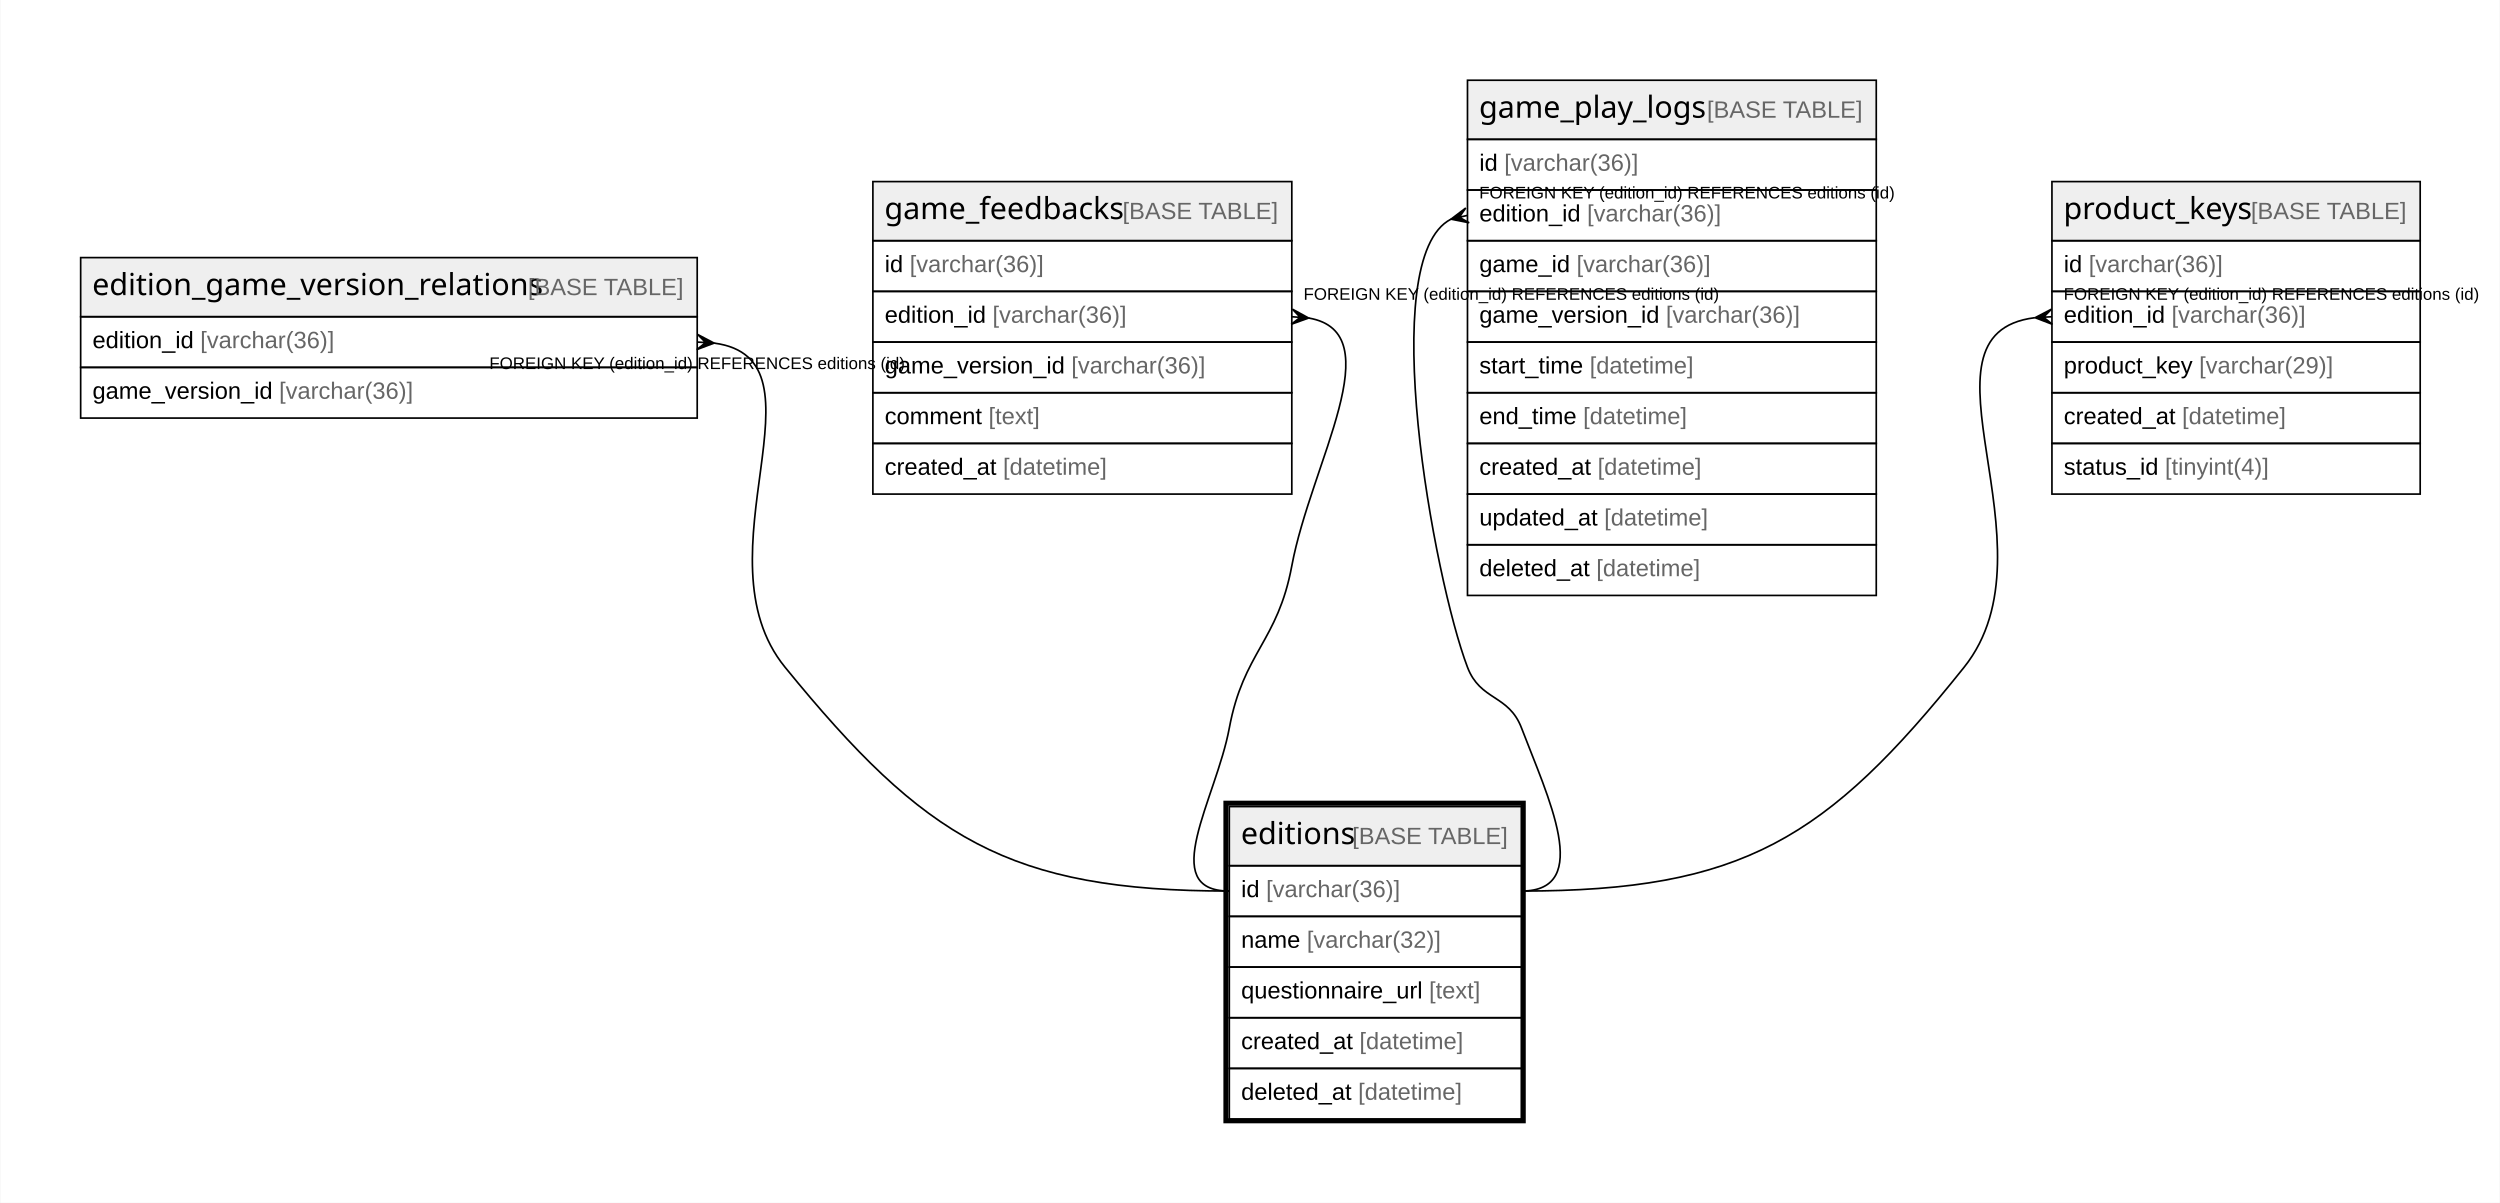
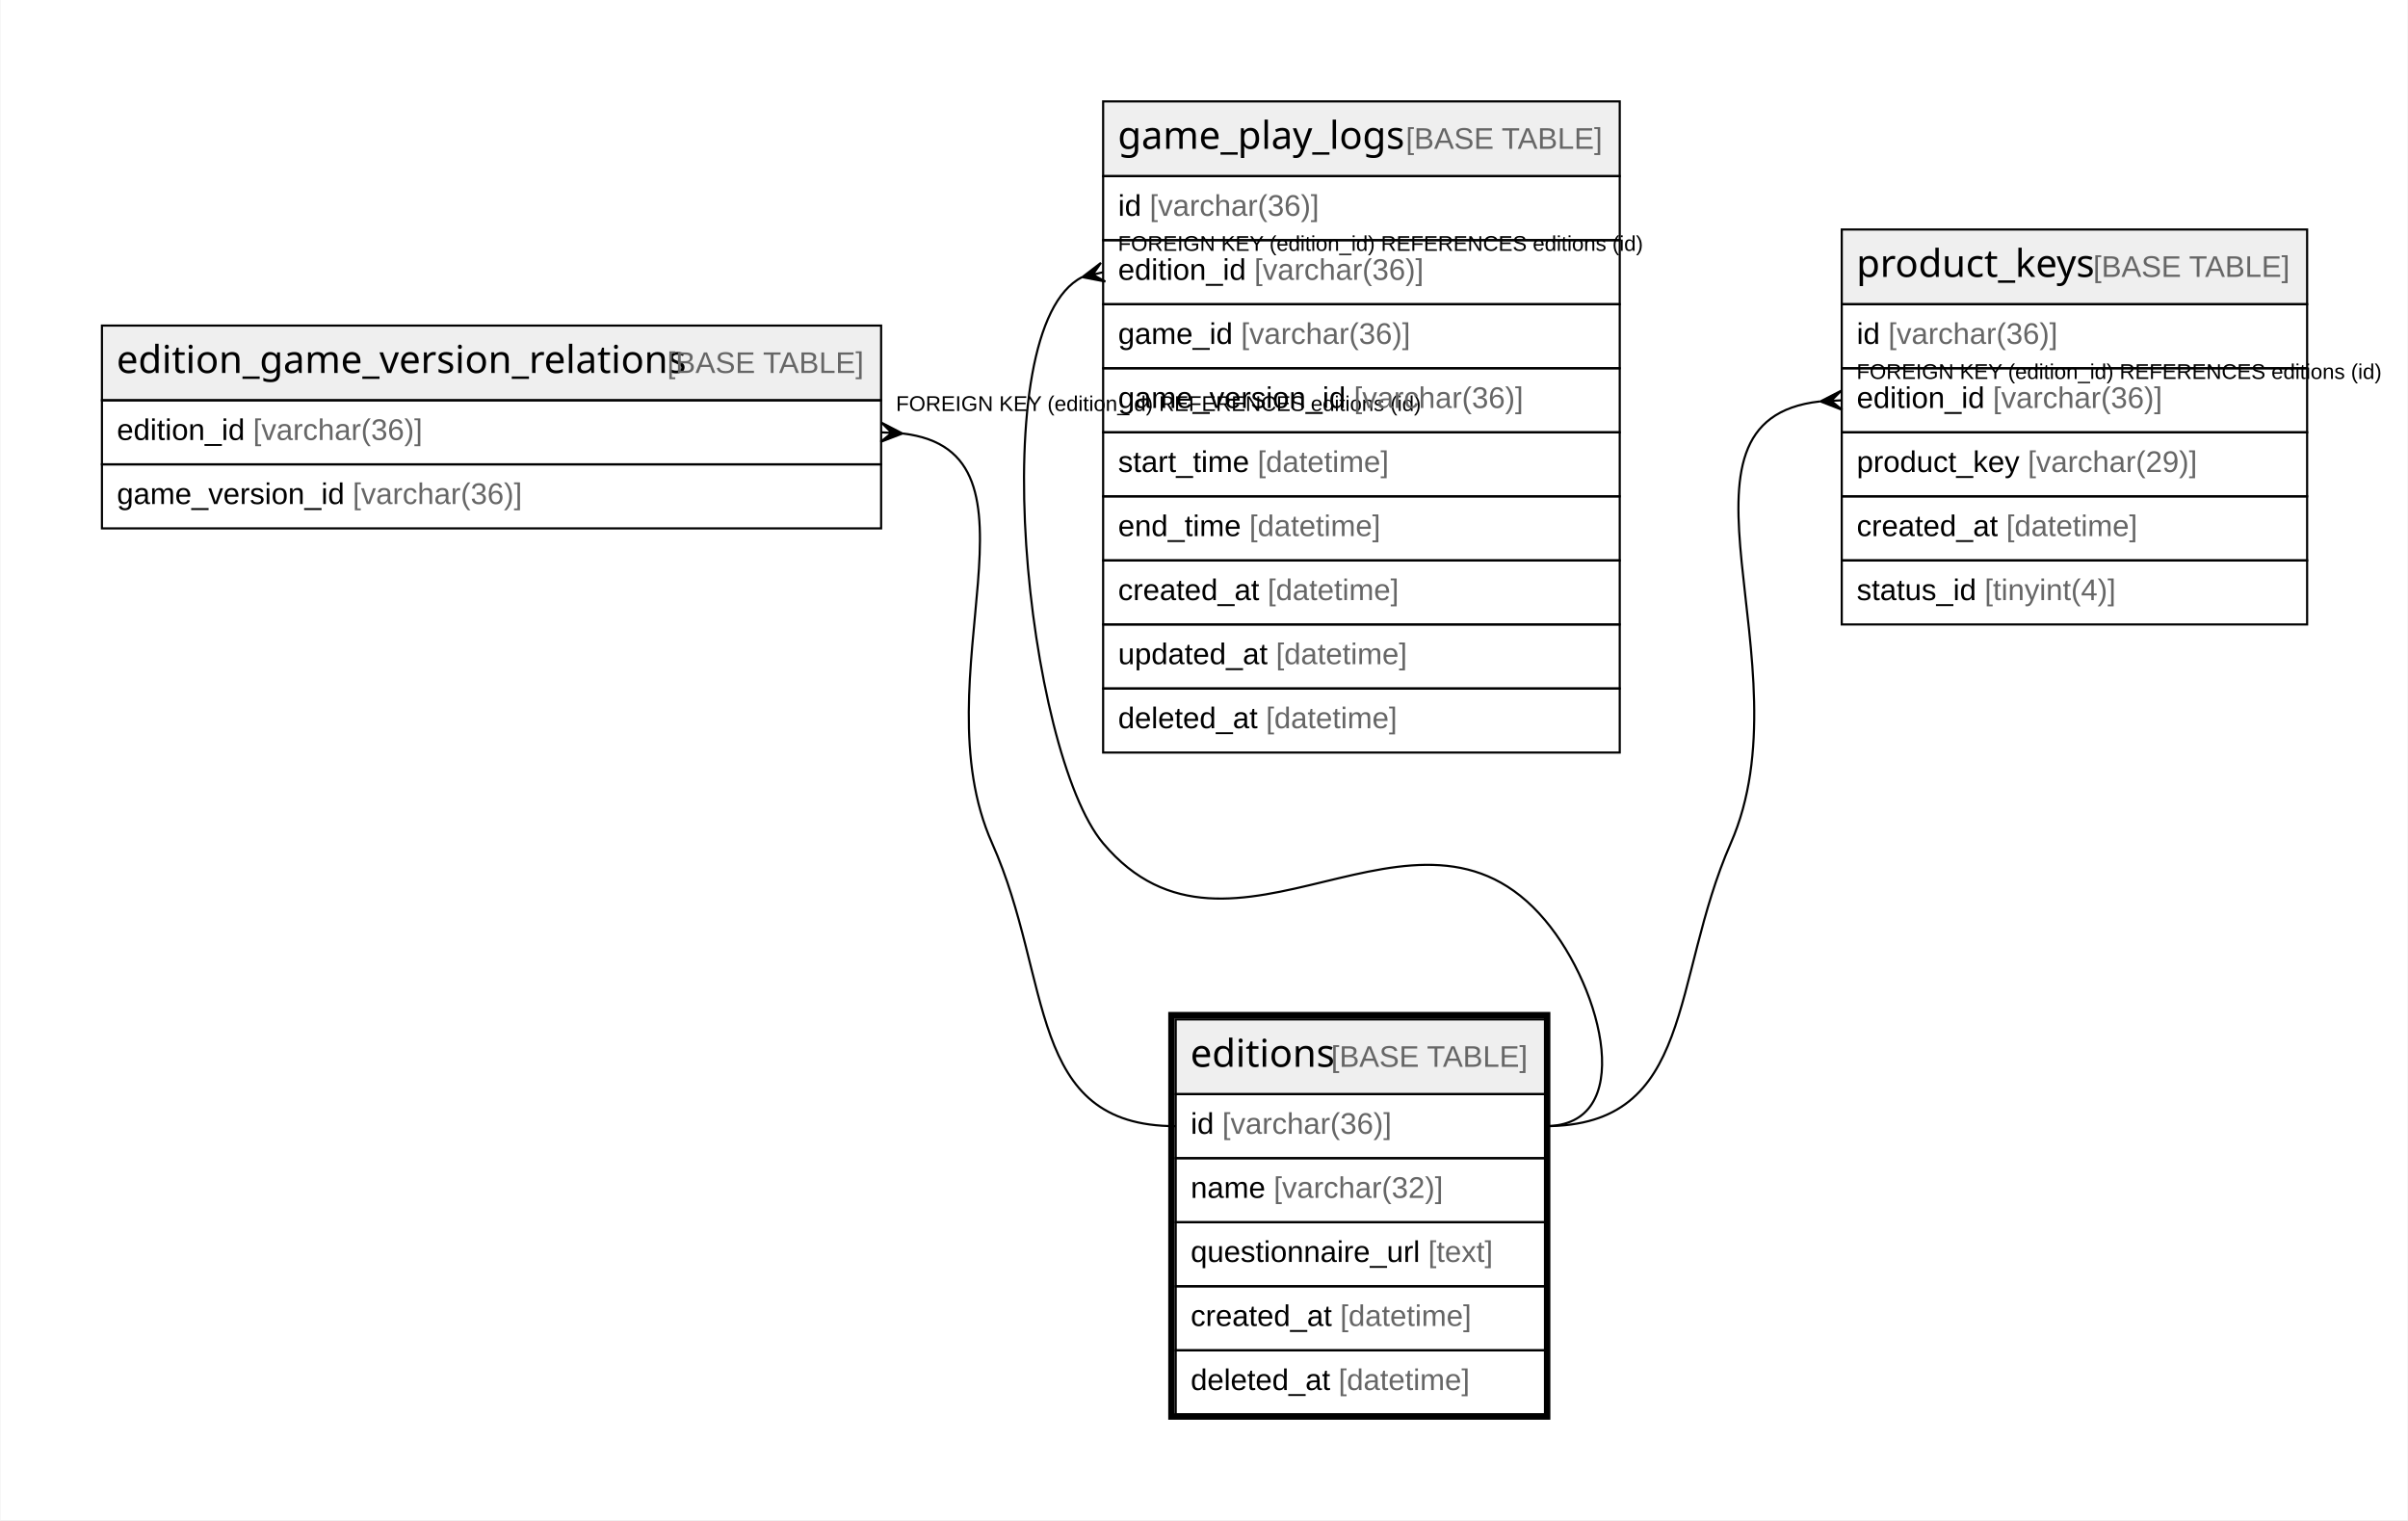
- <svg xmlns="http://www.w3.org/2000/svg" width="1480pt" height="712pt" viewBox="0.00 0.00 1479.50 712.00">
+ <svg xmlns="http://www.w3.org/2000/svg" width="1128pt" height="712pt" viewBox="0.00 0.00 1127.50 712.00">
  <g id="graph0" class="graph" transform="scale(1 1) rotate(0) translate(4 708)">
-     <polygon fill="#ffffff" stroke="transparent" points="-4,4 -4,-708 1475.5,-708 1475.5,4 -4,4" />
+     <polygon fill="#ffffff" stroke="transparent" points="-4,4 -4,-708 1123.5,-708 1123.5,4 -4,4" />
    <g id="node1" class="node">
-       <polygon fill="#efefef" stroke="transparent" points="723.5,-195.5 723.5,-230.5 896.5,-230.5 896.5,-195.5 723.5,-195.5" />
-       <polygon fill="none" stroke="#000000" points="723.5,-195.5 723.5,-230.5 896.5,-230.5 896.5,-195.5 723.5,-195.5" />
-       <text text-anchor="start" x="730.365" y="-208.3" font-family="Arial Bold" font-size="18.00" fill="#000000">editions</text>
-       <text text-anchor="start" x="792.381" y="-208.3" font-family="Arial" font-size="14.00" fill="#000000"> </text>
-       <text text-anchor="start" x="796.271" y="-208.3" font-family="Arial" font-size="14.00" fill="#666666">[BASE TABLE]</text>
-       <polygon fill="none" stroke="#000000" points="723.5,-165.5 723.5,-195.5 896.5,-195.5 896.5,-165.5 723.5,-165.5" />
-       <text text-anchor="start" x="730.5" y="-176.9" font-family="Arial" font-size="14.00" fill="#000000">id </text>
-       <text text-anchor="start" x="745.28" y="-176.9" font-family="Arial" font-size="14.00" fill="#666666">[varchar(36)]</text>
-       <polygon fill="none" stroke="#000000" points="723.5,-135.5 723.5,-165.5 896.5,-165.5 896.5,-135.5 723.5,-135.5" />
-       <text text-anchor="start" x="730.5" y="-146.9" font-family="Arial" font-size="14.00" fill="#000000">name </text>
-       <text text-anchor="start" x="769.399" y="-146.9" font-family="Arial" font-size="14.00" fill="#666666">[varchar(32)]</text>
-       <polygon fill="none" stroke="#000000" points="723.5,-105.5 723.5,-135.5 896.5,-135.5 896.5,-105.5 723.5,-105.5" />
-       <text text-anchor="start" x="730.5" y="-116.9" font-family="Arial" font-size="14.00" fill="#000000">questionnaire_url </text>
-       <text text-anchor="start" x="841.748" y="-116.9" font-family="Arial" font-size="14.00" fill="#666666">[text]</text>
-       <polygon fill="none" stroke="#000000" points="723.5,-75.5 723.5,-105.5 896.5,-105.5 896.5,-75.5 723.5,-75.5" />
-       <text text-anchor="start" x="730.5" y="-86.9" font-family="Arial" font-size="14.00" fill="#000000">created_at </text>
-       <text text-anchor="start" x="800.528" y="-86.9" font-family="Arial" font-size="14.00" fill="#666666">[datetime]</text>
-       <polygon fill="none" stroke="#000000" points="723.5,-45.5 723.5,-75.5 896.5,-75.5 896.5,-45.5 723.5,-45.5" />
-       <text text-anchor="start" x="730.5" y="-56.9" font-family="Arial" font-size="14.00" fill="#000000">deleted_at </text>
-       <text text-anchor="start" x="799.757" y="-56.9" font-family="Arial" font-size="14.00" fill="#666666">[datetime]</text>
-       <polygon fill="none" stroke="#000000" stroke-width="3" points="721.5,-44.5 721.5,-232.5 897.5,-232.5 897.5,-44.5 721.5,-44.5" />
+       <polygon fill="#efefef" stroke="transparent" points="546.5,-195.5 546.5,-230.5 719.5,-230.5 719.5,-195.5 546.5,-195.5" />
+       <polygon fill="none" stroke="#000000" points="546.5,-195.5 546.5,-230.5 719.5,-230.5 719.5,-195.5 546.5,-195.5" />
+       <text text-anchor="start" x="553.365" y="-208.3" font-family="Arial Bold" font-size="18.00" fill="#000000">editions</text>
+       <text text-anchor="start" x="615.381" y="-208.3" font-family="Arial" font-size="14.00" fill="#000000"> </text>
+       <text text-anchor="start" x="619.271" y="-208.3" font-family="Arial" font-size="14.00" fill="#666666">[BASE TABLE]</text>
+       <polygon fill="none" stroke="#000000" points="546.5,-165.5 546.5,-195.5 719.5,-195.5 719.5,-165.5 546.5,-165.5" />
+       <text text-anchor="start" x="553.5" y="-176.9" font-family="Arial" font-size="14.00" fill="#000000">id </text>
+       <text text-anchor="start" x="568.28" y="-176.9" font-family="Arial" font-size="14.00" fill="#666666">[varchar(36)]</text>
+       <polygon fill="none" stroke="#000000" points="546.5,-135.5 546.5,-165.5 719.5,-165.5 719.5,-135.5 546.5,-135.5" />
+       <text text-anchor="start" x="553.5" y="-146.9" font-family="Arial" font-size="14.00" fill="#000000">name </text>
+       <text text-anchor="start" x="592.399" y="-146.9" font-family="Arial" font-size="14.00" fill="#666666">[varchar(32)]</text>
+       <polygon fill="none" stroke="#000000" points="546.5,-105.5 546.5,-135.5 719.5,-135.5 719.5,-105.5 546.5,-105.5" />
+       <text text-anchor="start" x="553.5" y="-116.9" font-family="Arial" font-size="14.00" fill="#000000">questionnaire_url </text>
+       <text text-anchor="start" x="664.748" y="-116.9" font-family="Arial" font-size="14.00" fill="#666666">[text]</text>
+       <polygon fill="none" stroke="#000000" points="546.5,-75.5 546.5,-105.5 719.5,-105.5 719.5,-75.5 546.5,-75.5" />
+       <text text-anchor="start" x="553.5" y="-86.9" font-family="Arial" font-size="14.00" fill="#000000">created_at </text>
+       <text text-anchor="start" x="623.528" y="-86.9" font-family="Arial" font-size="14.00" fill="#666666">[datetime]</text>
+       <polygon fill="none" stroke="#000000" points="546.5,-45.5 546.5,-75.5 719.5,-75.5 719.5,-45.5 546.5,-45.5" />
+       <text text-anchor="start" x="553.5" y="-56.9" font-family="Arial" font-size="14.00" fill="#000000">deleted_at </text>
+       <text text-anchor="start" x="622.757" y="-56.9" font-family="Arial" font-size="14.00" fill="#666666">[datetime]</text>
+       <polygon fill="none" stroke="#000000" stroke-width="3" points="544.5,-44.5 544.5,-232.5 720.5,-232.5 720.5,-44.5 544.5,-44.5" />
    </g>
    <g id="node2" class="node">
      <polygon fill="#efefef" stroke="transparent" points="43.5,-520.5 43.5,-555.5 408.5,-555.5 408.5,-520.5 43.5,-520.5" />
      <polygon fill="none" stroke="#000000" points="43.5,-520.5 43.5,-555.5 408.5,-555.5 408.5,-520.5 43.5,-520.5" />
      <text text-anchor="start" x="50.344" y="-533.3" font-family="Arial Bold" font-size="18.00" fill="#000000">edition_game_version_relations</text>
      <text text-anchor="start" x="304.402" y="-533.3" font-family="Arial" font-size="14.00" fill="#000000"> </text>
      <text text-anchor="start" x="308.292" y="-533.3" font-family="Arial" font-size="14.00" fill="#666666">[BASE TABLE]</text>
      <polygon fill="none" stroke="#000000" points="43.5,-490.5 43.5,-520.5 408.5,-520.5 408.5,-490.5 43.5,-490.5" />
      <text text-anchor="start" x="50.5" y="-501.9" font-family="Arial" font-size="14.00" fill="#000000">edition_id </text>
      <text text-anchor="start" x="114.297" y="-501.9" font-family="Arial" font-size="14.00" fill="#666666">[varchar(36)]</text>
      <polygon fill="none" stroke="#000000" points="43.5,-460.5 43.5,-490.5 408.5,-490.5 408.5,-460.5 43.5,-460.5" />
      <text text-anchor="start" x="50.5" y="-471.9" font-family="Arial" font-size="14.00" fill="#000000">game_version_id </text>
      <text text-anchor="start" x="160.968" y="-471.9" font-family="Arial" font-size="14.00" fill="#666666">[varchar(36)]</text>
    </g>
    <g id="edge1" class="edge">
-       <path fill="none" stroke="#000000" d="M418.513,-504.887C489.774,-495.436 406.799,-378.871 460.5,-313 543.203,-211.555 592.615,-180.5 723.5,-180.5" />
-       <polygon fill="#000000" stroke="#000000" points="418.481,-504.889 408.225,-501.008 413.491,-505.195 408.5,-505.5 408.5,-505.5 408.5,-505.5 413.491,-505.195 408.775,-509.992 418.481,-504.889 418.481,-504.889" />
-       <text text-anchor="start" x="285.439" y="-489.5" font-family="Arial" font-size="10.00" fill="#000000">FOREIGN KEY (edition_id) REFERENCES editions (id)</text>
+       <path fill="none" stroke="#000000" d="M418.609,-504.947C491.338,-496.399 425.863,-390.609 460.5,-313 489.113,-248.889 476.294,-180.5 546.5,-180.5" />
+       <polygon fill="#000000" stroke="#000000" points="418.485,-504.953 408.254,-501.007 413.493,-505.227 408.5,-505.5 408.5,-505.5 408.5,-505.5 413.493,-505.227 408.746,-509.993 418.485,-504.953 418.485,-504.953" />
+       <text text-anchor="start" x="415.439" y="-515.5" font-family="Arial" font-size="10.00" fill="#000000">FOREIGN KEY (edition_id) REFERENCES editions (id)</text>
    </g>
    <g id="node3" class="node">
-       <polygon fill="#efefef" stroke="transparent" points="512.5,-565.5 512.5,-600.5 760.5,-600.5 760.5,-565.5 512.5,-565.5" />
-       <polygon fill="none" stroke="#000000" points="512.5,-565.5 512.5,-600.5 760.5,-600.5 760.5,-565.5 512.5,-565.5" />
-       <text text-anchor="start" x="519.348" y="-578.3" font-family="Arial Bold" font-size="18.00" fill="#000000">game_feedbacks</text>
-       <text text-anchor="start" x="656.398" y="-578.3" font-family="Arial" font-size="14.00" fill="#000000"> </text>
-       <text text-anchor="start" x="660.289" y="-578.3" font-family="Arial" font-size="14.00" fill="#666666">[BASE TABLE]</text>
-       <polygon fill="none" stroke="#000000" points="512.5,-535.5 512.5,-565.5 760.5,-565.5 760.5,-535.5 512.5,-535.5" />
-       <text text-anchor="start" x="519.5" y="-546.9" font-family="Arial" font-size="14.00" fill="#000000">id </text>
-       <text text-anchor="start" x="534.28" y="-546.9" font-family="Arial" font-size="14.00" fill="#666666">[varchar(36)]</text>
-       <polygon fill="none" stroke="#000000" points="512.5,-505.5 512.5,-535.5 760.5,-535.5 760.5,-505.5 512.5,-505.5" />
-       <text text-anchor="start" x="519.5" y="-516.9" font-family="Arial" font-size="14.00" fill="#000000">edition_id </text>
-       <text text-anchor="start" x="583.297" y="-516.9" font-family="Arial" font-size="14.00" fill="#666666">[varchar(36)]</text>
-       <polygon fill="none" stroke="#000000" points="512.5,-475.5 512.5,-505.5 760.5,-505.5 760.5,-475.5 512.5,-475.5" />
-       <text text-anchor="start" x="519.5" y="-486.9" font-family="Arial" font-size="14.00" fill="#000000">game_version_id </text>
-       <text text-anchor="start" x="629.968" y="-486.9" font-family="Arial" font-size="14.00" fill="#666666">[varchar(36)]</text>
-       <polygon fill="none" stroke="#000000" points="512.5,-445.5 512.5,-475.5 760.5,-475.5 760.5,-445.5 512.5,-445.5" />
-       <text text-anchor="start" x="519.5" y="-456.9" font-family="Arial" font-size="14.00" fill="#000000">comment </text>
-       <text text-anchor="start" x="580.95" y="-456.9" font-family="Arial" font-size="14.00" fill="#666666">[text]</text>
-       <polygon fill="none" stroke="#000000" points="512.5,-415.5 512.5,-445.5 760.5,-445.5 760.5,-415.5 512.5,-415.5" />
+       <polygon fill="#efefef" stroke="transparent" points="512.5,-625.5 512.5,-660.5 754.5,-660.5 754.5,-625.5 512.5,-625.5" />
+       <polygon fill="none" stroke="#000000" points="512.5,-625.5 512.5,-660.5 754.5,-660.5 754.5,-625.5 512.5,-625.5" />
+       <text text-anchor="start" x="519.355" y="-638.3" font-family="Arial Bold" font-size="18.00" fill="#000000">game_play_logs</text>
+       <text text-anchor="start" x="650.391" y="-638.3" font-family="Arial" font-size="14.00" fill="#000000"> </text>
+       <text text-anchor="start" x="654.282" y="-638.3" font-family="Arial" font-size="14.00" fill="#666666">[BASE TABLE]</text>
+       <polygon fill="none" stroke="#000000" points="512.5,-595.5 512.5,-625.5 754.5,-625.5 754.5,-595.5 512.5,-595.5" />
+       <text text-anchor="start" x="519.5" y="-606.9" font-family="Arial" font-size="14.00" fill="#000000">id </text>
+       <text text-anchor="start" x="534.28" y="-606.9" font-family="Arial" font-size="14.00" fill="#666666">[varchar(36)]</text>
+       <polygon fill="none" stroke="#000000" points="512.5,-565.5 512.5,-595.5 754.5,-595.5 754.5,-565.5 512.5,-565.5" />
+       <text text-anchor="start" x="519.5" y="-576.9" font-family="Arial" font-size="14.00" fill="#000000">edition_id </text>
+       <text text-anchor="start" x="583.297" y="-576.9" font-family="Arial" font-size="14.00" fill="#666666">[varchar(36)]</text>
+       <polygon fill="none" stroke="#000000" points="512.5,-535.5 512.5,-565.5 754.5,-565.5 754.5,-535.5 512.5,-535.5" />
+       <text text-anchor="start" x="519.5" y="-546.9" font-family="Arial" font-size="14.00" fill="#000000">game_id </text>
+       <text text-anchor="start" x="577.071" y="-546.9" font-family="Arial" font-size="14.00" fill="#666666">[varchar(36)]</text>
+       <polygon fill="none" stroke="#000000" points="512.5,-505.5 512.5,-535.5 754.5,-535.5 754.5,-505.5 512.5,-505.5" />
+       <text text-anchor="start" x="519.5" y="-516.9" font-family="Arial" font-size="14.00" fill="#000000">game_version_id </text>
+       <text text-anchor="start" x="629.968" y="-516.9" font-family="Arial" font-size="14.00" fill="#666666">[varchar(36)]</text>
+       <polygon fill="none" stroke="#000000" points="512.5,-475.5 512.5,-505.5 754.5,-505.5 754.5,-475.5 512.5,-475.5" />
+       <text text-anchor="start" x="519.5" y="-486.9" font-family="Arial" font-size="14.00" fill="#000000">start_time </text>
+       <text text-anchor="start" x="584.838" y="-486.9" font-family="Arial" font-size="14.00" fill="#666666">[datetime]</text>
+       <polygon fill="none" stroke="#000000" points="512.5,-445.5 512.5,-475.5 754.5,-475.5 754.5,-445.5 512.5,-445.5" />
+       <text text-anchor="start" x="519.5" y="-456.9" font-family="Arial" font-size="14.00" fill="#000000">end_time </text>
+       <text text-anchor="start" x="580.961" y="-456.9" font-family="Arial" font-size="14.00" fill="#666666">[datetime]</text>
+       <polygon fill="none" stroke="#000000" points="512.5,-415.5 512.5,-445.5 754.5,-445.5 754.5,-415.5 512.5,-415.5" />
      <text text-anchor="start" x="519.5" y="-426.9" font-family="Arial" font-size="14.00" fill="#000000">created_at </text>
      <text text-anchor="start" x="589.528" y="-426.9" font-family="Arial" font-size="14.00" fill="#666666">[datetime]</text>
+       <polygon fill="none" stroke="#000000" points="512.5,-385.5 512.5,-415.5 754.5,-415.5 754.5,-385.5 512.5,-385.5" />
+       <text text-anchor="start" x="519.5" y="-396.9" font-family="Arial" font-size="14.00" fill="#000000">updated_at </text>
+       <text text-anchor="start" x="593.433" y="-396.9" font-family="Arial" font-size="14.00" fill="#666666">[datetime]</text>
+       <polygon fill="none" stroke="#000000" points="512.5,-355.5 512.5,-385.5 754.5,-385.5 754.5,-355.5 512.5,-355.5" />
+       <text text-anchor="start" x="519.5" y="-366.9" font-family="Arial" font-size="14.00" fill="#000000">deleted_at </text>
+       <text text-anchor="start" x="588.757" y="-366.9" font-family="Arial" font-size="14.00" fill="#666666">[datetime]</text>
    </g>
    <g id="edge2" class="edge">
-       <path fill="none" stroke="#000000" d="M770.522,-519.719C820.121,-511.152 771.811,-433.799 760.5,-373 752.137,-328.045 731.863,-321.955 723.5,-277 715.656,-234.835 680.611,-180.5 723.5,-180.5" />
-       <polygon fill="#000000" stroke="#000000" points="770.47,-519.723 760.15,-516.014 765.485,-520.112 760.5,-520.5 760.5,-520.5 760.5,-520.5 765.485,-520.112 760.85,-524.986 770.47,-519.723 770.47,-519.723" />
-       <text text-anchor="start" x="767.439" y="-530.5" font-family="Arial" font-size="10.00" fill="#000000">FOREIGN KEY (edition_id) REFERENCES editions (id)</text>
+       <path fill="none" stroke="#000000" d="M502.575,-578.147C455.683,-554.263 476.553,-355.738 512.5,-313 572.608,-241.536 659.392,-348.464 719.5,-277 747.107,-244.178 762.389,-180.5 719.5,-180.5" />
+       <polygon fill="#000000" stroke="#000000" points="502.77,-578.193 511.462,-584.879 507.635,-579.346 512.5,-580.5 512.5,-580.5 512.5,-580.5 507.635,-579.346 513.538,-576.121 502.77,-578.193 502.77,-578.193" />
+       <text text-anchor="start" x="519.439" y="-590.5" font-family="Arial" font-size="10.00" fill="#000000">FOREIGN KEY (edition_id) REFERENCES editions (id)</text>
    </g>
    <g id="node4" class="node">
-       <polygon fill="#efefef" stroke="transparent" points="864.5,-625.5 864.5,-660.5 1106.5,-660.5 1106.5,-625.5 864.5,-625.5" />
-       <polygon fill="none" stroke="#000000" points="864.5,-625.5 864.5,-660.5 1106.5,-660.5 1106.5,-625.5 864.5,-625.5" />
-       <text text-anchor="start" x="871.355" y="-638.3" font-family="Arial Bold" font-size="18.00" fill="#000000">game_play_logs</text>
-       <text text-anchor="start" x="1002.391" y="-638.3" font-family="Arial" font-size="14.00" fill="#000000"> </text>
-       <text text-anchor="start" x="1006.282" y="-638.3" font-family="Arial" font-size="14.00" fill="#666666">[BASE TABLE]</text>
-       <polygon fill="none" stroke="#000000" points="864.5,-595.5 864.5,-625.5 1106.5,-625.5 1106.5,-595.5 864.5,-595.5" />
-       <text text-anchor="start" x="871.5" y="-606.9" font-family="Arial" font-size="14.00" fill="#000000">id </text>
-       <text text-anchor="start" x="886.28" y="-606.9" font-family="Arial" font-size="14.00" fill="#666666">[varchar(36)]</text>
-       <polygon fill="none" stroke="#000000" points="864.5,-565.5 864.5,-595.5 1106.5,-595.5 1106.5,-565.5 864.5,-565.5" />
-       <text text-anchor="start" x="871.5" y="-576.9" font-family="Arial" font-size="14.00" fill="#000000">edition_id </text>
-       <text text-anchor="start" x="935.297" y="-576.9" font-family="Arial" font-size="14.00" fill="#666666">[varchar(36)]</text>
-       <polygon fill="none" stroke="#000000" points="864.5,-535.5 864.5,-565.5 1106.5,-565.5 1106.5,-535.5 864.5,-535.5" />
-       <text text-anchor="start" x="871.5" y="-546.9" font-family="Arial" font-size="14.00" fill="#000000">game_id </text>
-       <text text-anchor="start" x="929.071" y="-546.9" font-family="Arial" font-size="14.00" fill="#666666">[varchar(36)]</text>
-       <polygon fill="none" stroke="#000000" points="864.5,-505.5 864.5,-535.5 1106.5,-535.5 1106.5,-505.5 864.5,-505.5" />
-       <text text-anchor="start" x="871.5" y="-516.9" font-family="Arial" font-size="14.00" fill="#000000">game_version_id </text>
-       <text text-anchor="start" x="981.968" y="-516.9" font-family="Arial" font-size="14.00" fill="#666666">[varchar(36)]</text>
-       <polygon fill="none" stroke="#000000" points="864.5,-475.5 864.5,-505.5 1106.5,-505.5 1106.5,-475.5 864.5,-475.5" />
-       <text text-anchor="start" x="871.5" y="-486.9" font-family="Arial" font-size="14.00" fill="#000000">start_time </text>
-       <text text-anchor="start" x="936.838" y="-486.9" font-family="Arial" font-size="14.00" fill="#666666">[datetime]</text>
-       <polygon fill="none" stroke="#000000" points="864.5,-445.5 864.5,-475.5 1106.5,-475.5 1106.5,-445.5 864.5,-445.5" />
-       <text text-anchor="start" x="871.5" y="-456.9" font-family="Arial" font-size="14.00" fill="#000000">end_time </text>
-       <text text-anchor="start" x="932.961" y="-456.9" font-family="Arial" font-size="14.00" fill="#666666">[datetime]</text>
-       <polygon fill="none" stroke="#000000" points="864.5,-415.5 864.5,-445.5 1106.5,-445.5 1106.5,-415.5 864.5,-415.5" />
-       <text text-anchor="start" x="871.5" y="-426.9" font-family="Arial" font-size="14.00" fill="#000000">created_at </text>
-       <text text-anchor="start" x="941.528" y="-426.9" font-family="Arial" font-size="14.00" fill="#666666">[datetime]</text>
-       <polygon fill="none" stroke="#000000" points="864.5,-385.5 864.5,-415.5 1106.5,-415.5 1106.5,-385.5 864.5,-385.5" />
-       <text text-anchor="start" x="871.5" y="-396.9" font-family="Arial" font-size="14.00" fill="#000000">updated_at </text>
-       <text text-anchor="start" x="945.433" y="-396.9" font-family="Arial" font-size="14.00" fill="#666666">[datetime]</text>
-       <polygon fill="none" stroke="#000000" points="864.5,-355.5 864.5,-385.5 1106.5,-385.5 1106.5,-355.5 864.5,-355.5" />
-       <text text-anchor="start" x="871.5" y="-366.9" font-family="Arial" font-size="14.00" fill="#000000">deleted_at </text>
-       <text text-anchor="start" x="940.757" y="-366.9" font-family="Arial" font-size="14.00" fill="#666666">[datetime]</text>
+       <polygon fill="#efefef" stroke="transparent" points="858.5,-565.5 858.5,-600.5 1076.5,-600.5 1076.5,-565.5 858.5,-565.5" />
+       <polygon fill="none" stroke="#000000" points="858.5,-565.5 858.5,-600.5 1076.5,-600.5 1076.5,-565.5 858.5,-565.5" />
+       <text text-anchor="start" x="865.357" y="-578.3" font-family="Arial Bold" font-size="18.00" fill="#000000">product_keys</text>
+       <text text-anchor="start" x="972.389" y="-578.3" font-family="Arial" font-size="14.00" fill="#000000"> </text>
+       <text text-anchor="start" x="976.279" y="-578.3" font-family="Arial" font-size="14.00" fill="#666666">[BASE TABLE]</text>
+       <polygon fill="none" stroke="#000000" points="858.5,-535.5 858.5,-565.5 1076.5,-565.5 1076.5,-535.5 858.5,-535.5" />
+       <text text-anchor="start" x="865.5" y="-546.9" font-family="Arial" font-size="14.00" fill="#000000">id </text>
+       <text text-anchor="start" x="880.28" y="-546.9" font-family="Arial" font-size="14.00" fill="#666666">[varchar(36)]</text>
+       <polygon fill="none" stroke="#000000" points="858.5,-505.5 858.5,-535.5 1076.5,-535.5 1076.5,-505.5 858.5,-505.5" />
+       <text text-anchor="start" x="865.5" y="-516.9" font-family="Arial" font-size="14.00" fill="#000000">edition_id </text>
+       <text text-anchor="start" x="929.297" y="-516.9" font-family="Arial" font-size="14.00" fill="#666666">[varchar(36)]</text>
+       <polygon fill="none" stroke="#000000" points="858.5,-475.5 858.5,-505.5 1076.5,-505.5 1076.5,-475.5 858.5,-475.5" />
+       <text text-anchor="start" x="865.5" y="-486.9" font-family="Arial" font-size="14.00" fill="#000000">product_key </text>
+       <text text-anchor="start" x="945.637" y="-486.9" font-family="Arial" font-size="14.00" fill="#666666">[varchar(29)]</text>
+       <polygon fill="none" stroke="#000000" points="858.5,-445.5 858.5,-475.5 1076.5,-475.5 1076.5,-445.5 858.5,-445.5" />
+       <text text-anchor="start" x="865.5" y="-456.9" font-family="Arial" font-size="14.00" fill="#000000">created_at </text>
+       <text text-anchor="start" x="935.528" y="-456.9" font-family="Arial" font-size="14.00" fill="#666666">[datetime]</text>
+       <polygon fill="none" stroke="#000000" points="858.5,-415.5 858.5,-445.5 1076.5,-445.5 1076.5,-415.5 858.5,-415.5" />
+       <text text-anchor="start" x="865.5" y="-426.9" font-family="Arial" font-size="14.00" fill="#000000">status_id </text>
+       <text text-anchor="start" x="925.409" y="-426.9" font-family="Arial" font-size="14.00" fill="#666666">[tinyint(4)]</text>
    </g>
    <g id="edge3" class="edge">
-       <path fill="none" stroke="#000000" d="M854.752,-578.251C809.633,-555.409 844.654,-365.2 864.5,-313 872.108,-292.99 888.892,-297.01 896.5,-277 911.742,-236.911 939.389,-180.5 896.5,-180.5" />
-       <polygon fill="#000000" stroke="#000000" points="854.756,-578.252 863.488,-584.885 859.628,-579.376 864.5,-580.5 864.5,-580.5 864.5,-580.5 859.628,-579.376 865.512,-576.115 854.756,-578.252 854.756,-578.252" />
-       <text text-anchor="start" x="871.439" y="-590.5" font-family="Arial" font-size="10.00" fill="#000000">FOREIGN KEY (edition_id) REFERENCES editions (id)</text>
-     </g>
-     <g id="node5" class="node">
-       <polygon fill="#efefef" stroke="transparent" points="1210.5,-565.5 1210.5,-600.5 1428.5,-600.5 1428.5,-565.5 1210.5,-565.5" />
-       <polygon fill="none" stroke="#000000" points="1210.5,-565.5 1210.5,-600.5 1428.5,-600.5 1428.5,-565.5 1210.5,-565.5" />
-       <text text-anchor="start" x="1217.357" y="-578.3" font-family="Arial Bold" font-size="18.00" fill="#000000">product_keys</text>
-       <text text-anchor="start" x="1324.389" y="-578.3" font-family="Arial" font-size="14.00" fill="#000000"> </text>
-       <text text-anchor="start" x="1328.28" y="-578.3" font-family="Arial" font-size="14.00" fill="#666666">[BASE TABLE]</text>
-       <polygon fill="none" stroke="#000000" points="1210.5,-535.5 1210.5,-565.5 1428.5,-565.5 1428.5,-535.5 1210.5,-535.5" />
-       <text text-anchor="start" x="1217.5" y="-546.9" font-family="Arial" font-size="14.00" fill="#000000">id </text>
-       <text text-anchor="start" x="1232.28" y="-546.9" font-family="Arial" font-size="14.00" fill="#666666">[varchar(36)]</text>
-       <polygon fill="none" stroke="#000000" points="1210.5,-505.5 1210.5,-535.5 1428.5,-535.5 1428.5,-505.5 1210.5,-505.5" />
-       <text text-anchor="start" x="1217.5" y="-516.9" font-family="Arial" font-size="14.00" fill="#000000">edition_id </text>
-       <text text-anchor="start" x="1281.297" y="-516.9" font-family="Arial" font-size="14.00" fill="#666666">[varchar(36)]</text>
-       <polygon fill="none" stroke="#000000" points="1210.5,-475.5 1210.5,-505.5 1428.5,-505.5 1428.5,-475.5 1210.5,-475.5" />
-       <text text-anchor="start" x="1217.5" y="-486.9" font-family="Arial" font-size="14.00" fill="#000000">product_key </text>
-       <text text-anchor="start" x="1297.637" y="-486.9" font-family="Arial" font-size="14.00" fill="#666666">[varchar(29)]</text>
-       <polygon fill="none" stroke="#000000" points="1210.5,-445.5 1210.5,-475.5 1428.5,-475.5 1428.5,-445.5 1210.5,-445.5" />
-       <text text-anchor="start" x="1217.5" y="-456.9" font-family="Arial" font-size="14.00" fill="#000000">created_at </text>
-       <text text-anchor="start" x="1287.528" y="-456.9" font-family="Arial" font-size="14.00" fill="#666666">[datetime]</text>
-       <polygon fill="none" stroke="#000000" points="1210.5,-415.5 1210.5,-445.5 1428.5,-445.5 1428.5,-415.5 1210.5,-415.5" />
-       <text text-anchor="start" x="1217.5" y="-426.9" font-family="Arial" font-size="14.00" fill="#000000">status_id </text>
-       <text text-anchor="start" x="1277.409" y="-426.9" font-family="Arial" font-size="14.00" fill="#666666">[tinyint(4)]</text>
-     </g>
-     <g id="edge4" class="edge">
-       <path fill="none" stroke="#000000" d="M1200.241,-519.902C1123.18,-510.182 1215.524,-384.379 1158.5,-313 1077.054,-211.05 1026.988,-180.5 896.5,-180.5" />
-       <polygon fill="#000000" stroke="#000000" points="1200.517,-519.918 1210.238,-524.992 1205.508,-520.209 1210.5,-520.5 1210.5,-520.5 1210.5,-520.5 1205.508,-520.209 1210.762,-516.008 1200.517,-519.918 1200.517,-519.918" />
-       <text text-anchor="start" x="1217.439" y="-530.5" font-family="Arial" font-size="10.00" fill="#000000">FOREIGN KEY (edition_id) REFERENCES editions (id)</text>
+       <path fill="none" stroke="#000000" d="M848.148,-519.958C769.592,-511.142 843.191,-396.669 806.5,-313 778.207,-248.482 789.949,-180.5 719.5,-180.5" />
+       <polygon fill="#000000" stroke="#000000" points="848.514,-519.977 858.265,-524.994 853.507,-520.239 858.5,-520.5 858.5,-520.5 858.5,-520.5 853.507,-520.239 858.735,-516.006 848.514,-519.977 848.514,-519.977" />
+       <text text-anchor="start" x="865.439" y="-530.5" font-family="Arial" font-size="10.00" fill="#000000">FOREIGN KEY (edition_id) REFERENCES editions (id)</text>
    </g>
  </g>
</svg>
